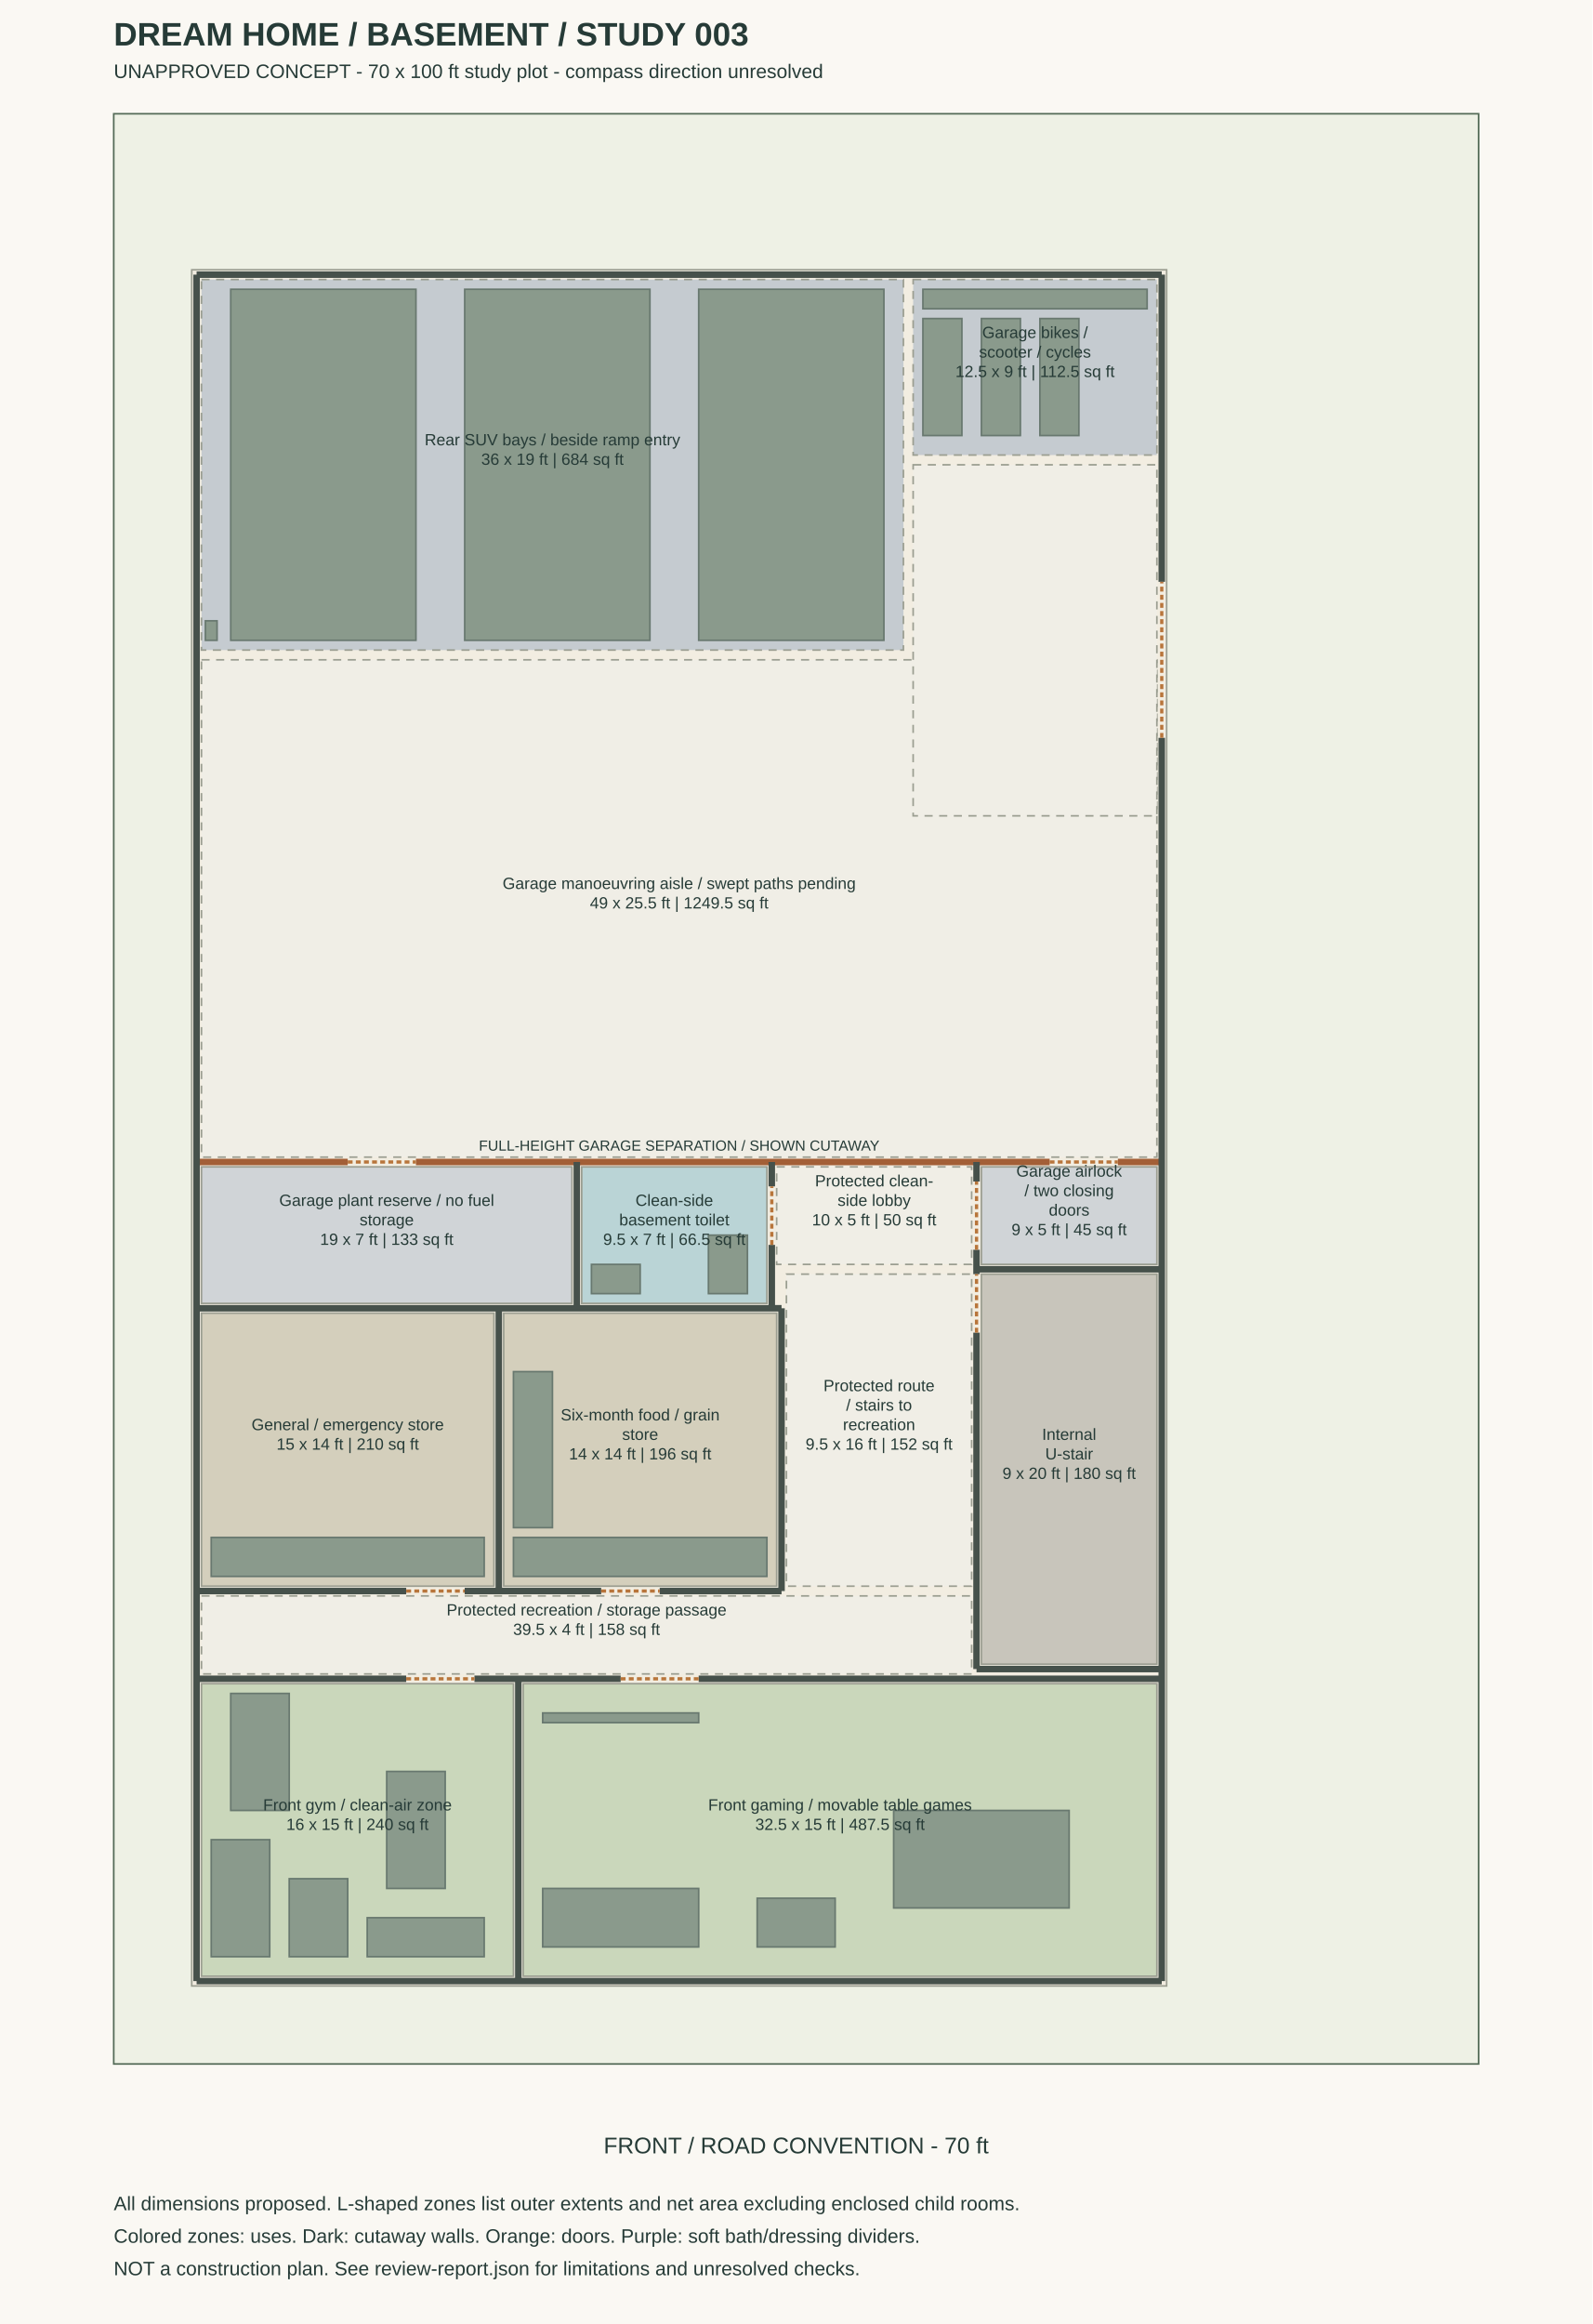
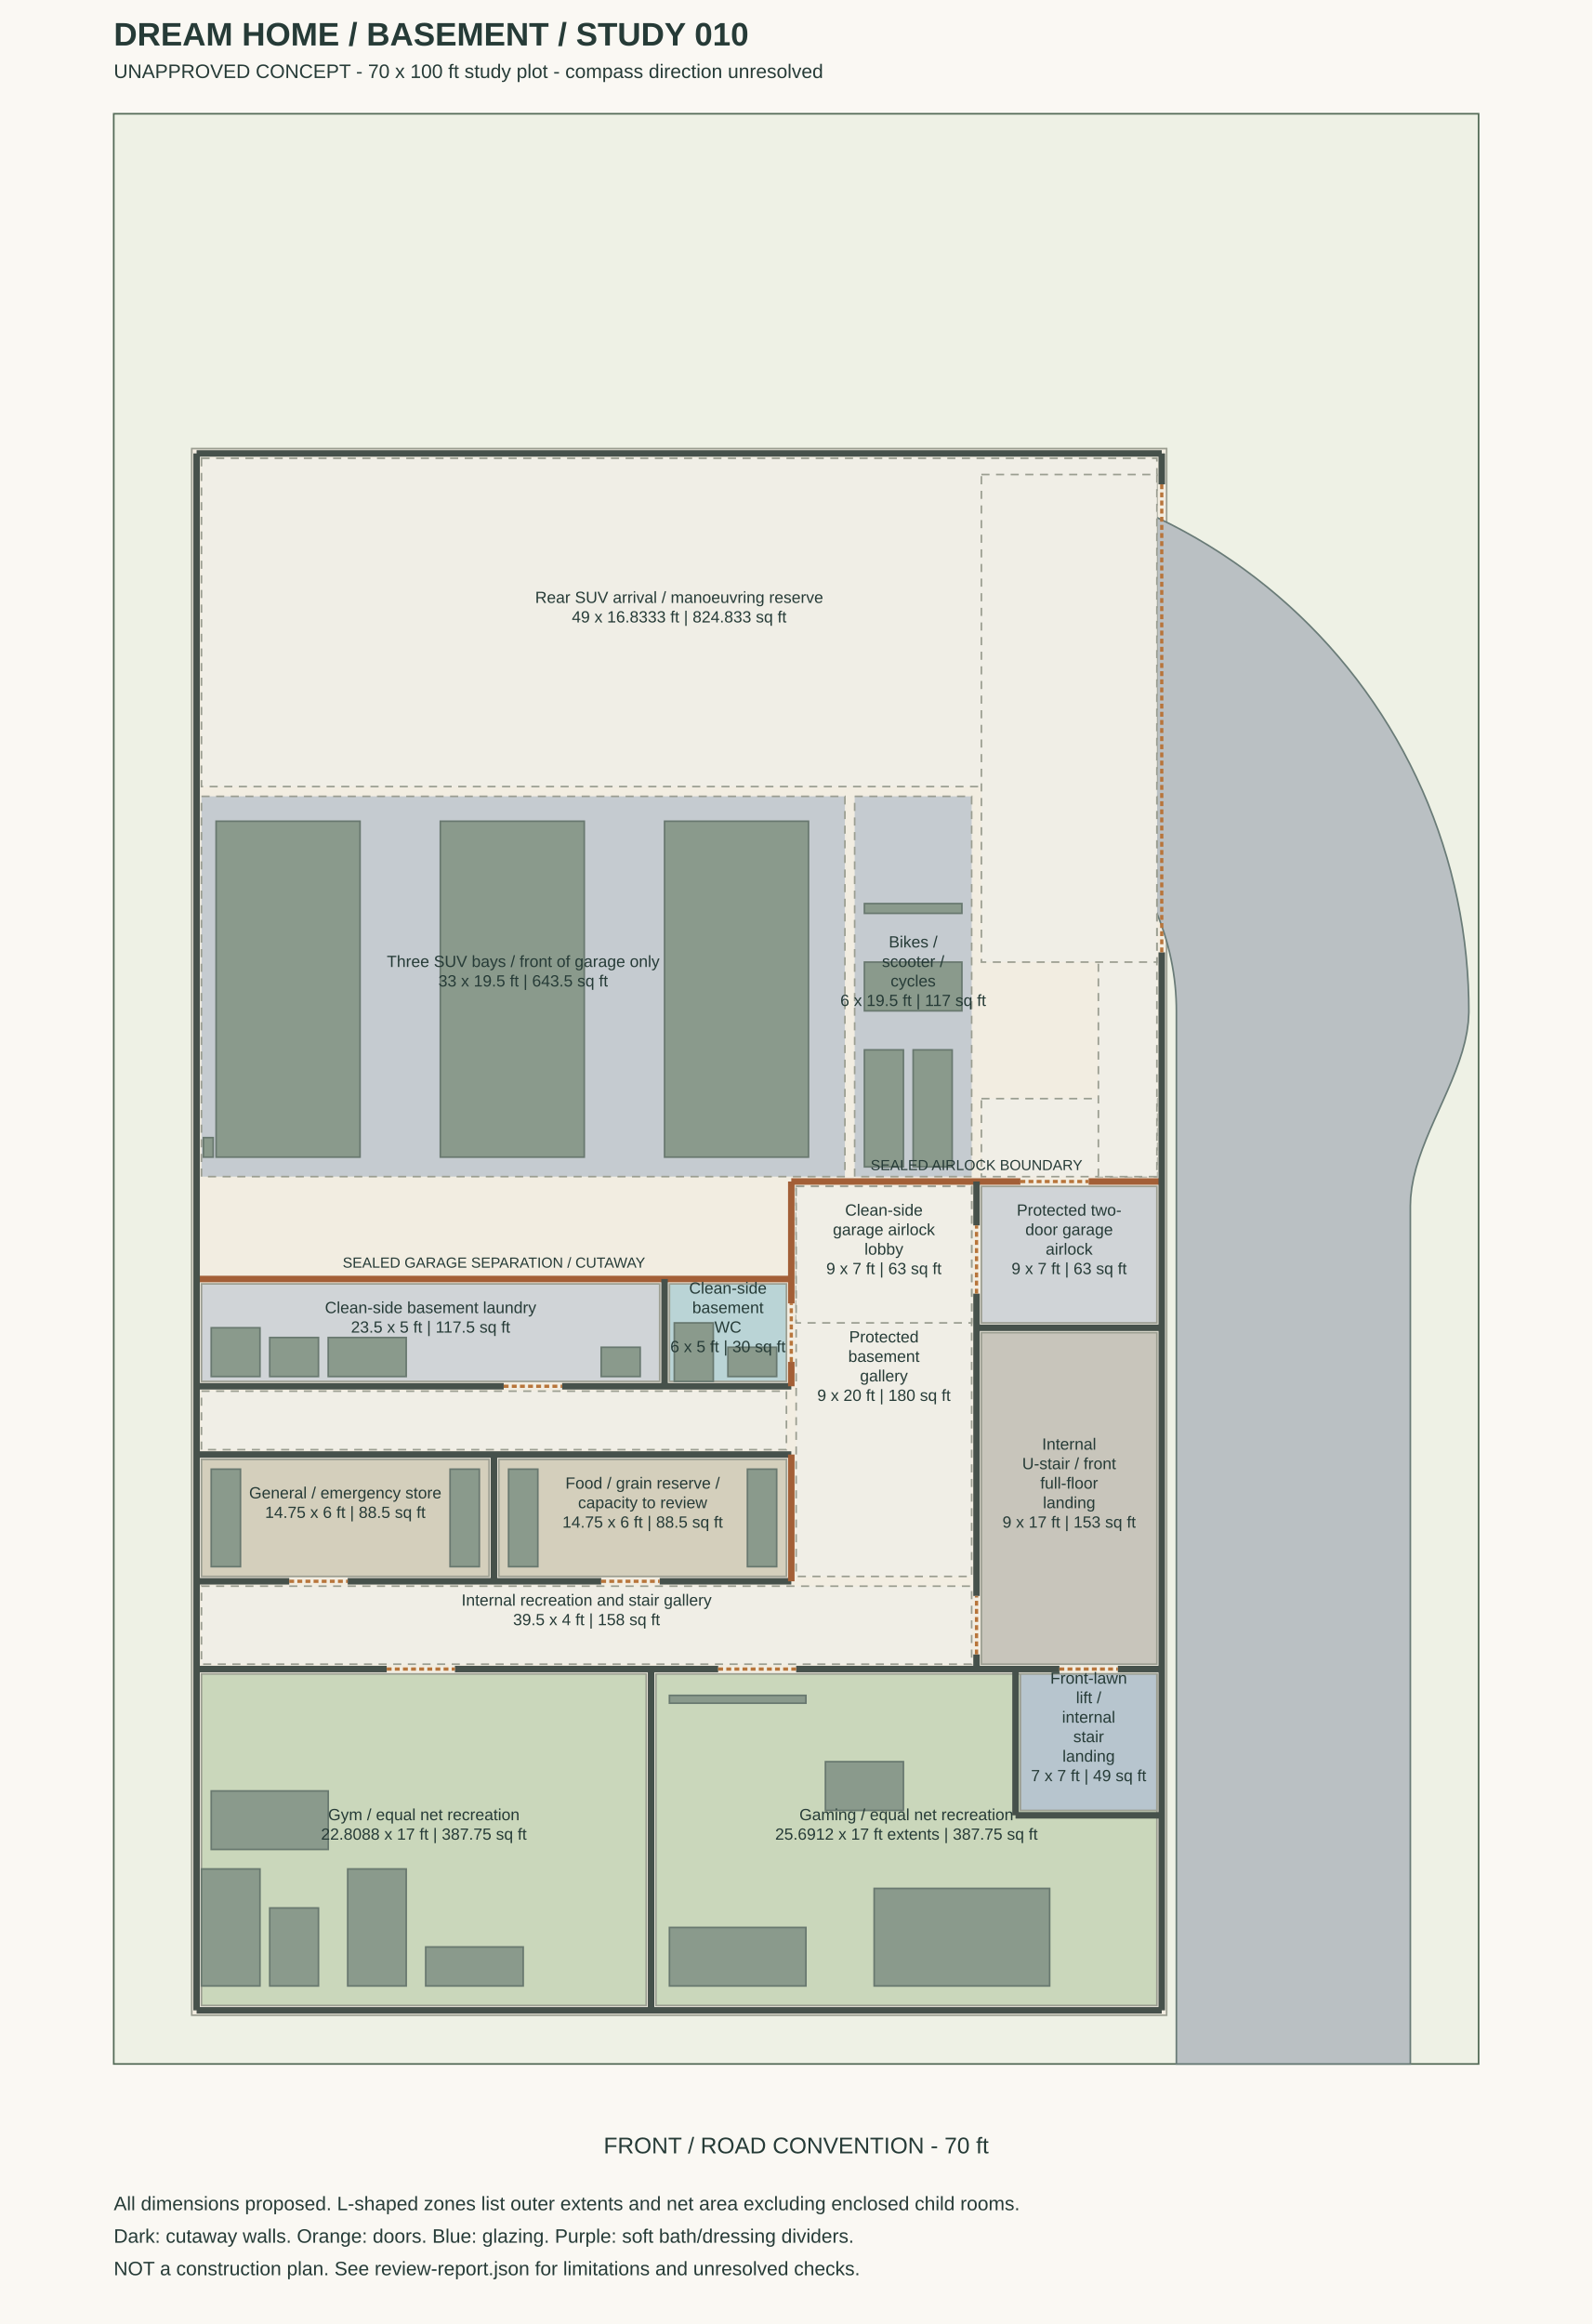
<svg xmlns="http://www.w3.org/2000/svg" width="980" height="1430" viewBox="0 0 980 1430">
  <rect width="100%" height="100%" fill="#faf8f3" />
  <style>text{font-family:Arial,sans-serif;fill:#263b37}</style>
-   <text x="70" y="28" font-size="20" font-weight="bold">DREAM HOME / BASEMENT / STUDY 003</text>
+   <text x="70" y="28" font-size="20" font-weight="bold">DREAM HOME / BASEMENT / STUDY 010</text>
  <text x="70" y="48" font-size="12">UNAPPROVED CONCEPT - 70 x 100 ft study plot - compass direction unresolved</text>
  <rect x="70" y="70" width="840" height="1200" fill="#eef1e5" stroke="#536a56" stroke-width="1" />
-   <rect x="118" y="166" width="600" height="1056" fill="#f2ede1" stroke="#9b9e91" stroke-width="1" />
-   <rect x="124.0" y="1036.0" width="192" height="180" fill="#cad7bb" stroke="#9b9e91" stroke-width="1" />
-   <rect x="322" y="1036.0" width="390.0" height="180" fill="#cad7bb" stroke="#9b9e91" stroke-width="1" />
-   <rect x="124.0" y="982" width="474.0" height="48" fill="#f0eee6" stroke="#9b9e91" stroke-width="1" stroke-dasharray="5 4" />
-   <rect x="124.0" y="808.0" width="180" height="168" fill="#d4cfbc" stroke="#9b9e91" stroke-width="1" />
-   <rect x="310" y="808.0" width="168" height="168" fill="#d4cfbc" stroke="#9b9e91" stroke-width="1" />
-   <rect x="484.0" y="784.0" width="114.0" height="192" fill="#f0eee6" stroke="#9b9e91" stroke-width="1" stroke-dasharray="5 4" />
-   <rect x="604.0" y="784.0" width="108" height="240" fill="#c8c5bb" stroke="#9b9e91" stroke-width="1" />
-   <rect x="124.0" y="718" width="228" height="84" fill="#d0d4d7" stroke="#9b9e91" stroke-width="1" />
-   <rect x="358" y="718" width="114.0" height="84" fill="#bad4d6" stroke="#9b9e91" stroke-width="1" />
-   <rect x="478" y="718" width="120" height="60" fill="#f0eee6" stroke="#9b9e91" stroke-width="1" stroke-dasharray="5 4" />
-   <rect x="604.0" y="718" width="108" height="60" fill="#d0d4d7" stroke="#9b9e91" stroke-width="1" />
-   <rect x="124.0" y="406.0" width="588" height="306.0" fill="#f0eee6" stroke="#9b9e91" stroke-width="1" stroke-dasharray="5 4" />
-   <rect x="562" y="286" width="150.0" height="216" fill="#f0eee6" stroke="#9b9e91" stroke-width="1" stroke-dasharray="5 4" />
-   <rect x="124.0" y="172.0" width="432" height="228" fill="#c5cbd0" stroke="#9b9e91" stroke-width="1" stroke-dasharray="5 4" />
-   <rect x="562" y="172.0" width="150.0" height="108" fill="#c5cbd0" stroke="#9b9e91" stroke-width="1" stroke-dasharray="5 4" />
-   <rect x="142" y="178" width="114.0" height="216" fill="#8a9a8c" stroke="#68786f" stroke-width="1" />
-   <rect x="286" y="178" width="114.0" height="216" fill="#8a9a8c" stroke="#68786f" stroke-width="1" />
-   <rect x="430" y="178" width="114.0" height="216" fill="#8a9a8c" stroke="#68786f" stroke-width="1" />
-   <rect x="568.0" y="196.0" width="24" height="72" fill="#8a9a8c" stroke="#68786f" stroke-width="1" />
-   <rect x="604.0" y="196.0" width="24" height="72" fill="#8a9a8c" stroke="#68786f" stroke-width="1" />
-   <rect x="640.0" y="196.0" width="24" height="72" fill="#8a9a8c" stroke="#68786f" stroke-width="1" />
-   <rect x="568.0" y="178" width="138.0" height="12" fill="#8a9a8c" stroke="#68786f" stroke-width="1" />
-   <rect x="126.4" y="382" width="7.2" height="12" fill="#8a9a8c" stroke="#68786f" stroke-width="1" />
-   <rect x="316.0" y="946" width="156" height="24" fill="#8a9a8c" stroke="#68786f" stroke-width="1" />
-   <rect x="316.0" y="844.0" width="24" height="96" fill="#8a9a8c" stroke="#68786f" stroke-width="1" />
-   <rect x="130" y="946" width="168" height="24" fill="#8a9a8c" stroke="#68786f" stroke-width="1" />
-   <rect x="436.0" y="760.0" width="24" height="36" fill="#8a9a8c" stroke="#68786f" stroke-width="1" />
-   <rect x="364.0" y="778.0" width="30.0" height="18.0" fill="#8a9a8c" stroke="#68786f" stroke-width="1" />
-   <rect x="130" y="1132.0" width="36" height="72" fill="#8a9a8c" stroke="#68786f" stroke-width="1" />
-   <rect x="178" y="1156.0" width="36" height="48" fill="#8a9a8c" stroke="#68786f" stroke-width="1" />
-   <rect x="226" y="1180.0" width="72" height="24" fill="#8a9a8c" stroke="#68786f" stroke-width="1" />
-   <rect x="238" y="1090" width="36" height="72" fill="#8a9a8c" stroke="#68786f" stroke-width="1" />
-   <rect x="142" y="1042" width="36" height="72" fill="#8a9a8c" stroke="#68786f" stroke-width="1" />
-   <rect x="334" y="1162" width="96" height="36" fill="#8a9a8c" stroke="#68786f" stroke-width="1" />
-   <rect x="334" y="1054.0" width="96" height="6.0" fill="#8a9a8c" stroke="#68786f" stroke-width="1" />
-   <rect x="466" y="1168.0" width="48" height="30.0" fill="#8a9a8c" stroke="#68786f" stroke-width="1" />
-   <rect x="550" y="1114" width="108" height="60" fill="#8a9a8c" stroke="#68786f" stroke-width="1" />
-   <line x1="121.0" y1="1219.0" x2="715.0" y2="1219.0" stroke="#46514b" stroke-width="4" />
-   <line x1="121.0" y1="1033.0" x2="250" y2="1033.0" stroke="#46514b" stroke-width="4" />
-   <line x1="292.0" y1="1033.0" x2="382" y2="1033.0" stroke="#46514b" stroke-width="4" />
-   <line x1="430" y1="1033.0" x2="715.0" y2="1033.0" stroke="#46514b" stroke-width="4" />
-   <line x1="601.0" y1="1027.0" x2="715.0" y2="1027.0" stroke="#46514b" stroke-width="4" />
-   <line x1="121.0" y1="979.0" x2="250" y2="979.0" stroke="#46514b" stroke-width="4" />
-   <line x1="286" y1="979.0" x2="370" y2="979.0" stroke="#46514b" stroke-width="4" />
-   <line x1="406" y1="979.0" x2="481.0" y2="979.0" stroke="#46514b" stroke-width="4" />
-   <line x1="121.0" y1="805.0" x2="481.0" y2="805.0" stroke="#46514b" stroke-width="4" />
-   <line x1="601.0" y1="781.0" x2="715.0" y2="781.0" stroke="#46514b" stroke-width="4" />
-   <line x1="121.0" y1="715.0" x2="214" y2="715.0" stroke="#a35f37" stroke-width="4" />
-   <line x1="256.0" y1="715.0" x2="646" y2="715.0" stroke="#a35f37" stroke-width="4" />
-   <line x1="688.0" y1="715.0" x2="715.0" y2="715.0" stroke="#a35f37" stroke-width="4" />
-   <line x1="121.0" y1="169.0" x2="715.0" y2="169.0" stroke="#46514b" stroke-width="4" />
-   <line x1="121.0" y1="1219.0" x2="121.0" y2="169.0" stroke="#46514b" stroke-width="4" />
-   <line x1="307.0" y1="979.0" x2="307.0" y2="805.0" stroke="#46514b" stroke-width="4" />
-   <line x1="319.0" y1="1219.0" x2="319.0" y2="1033.0" stroke="#46514b" stroke-width="4" />
-   <line x1="355.0" y1="805.0" x2="355.0" y2="715.0" stroke="#46514b" stroke-width="4" />
-   <line x1="475.0" y1="805.0" x2="475.0" y2="766" stroke="#46514b" stroke-width="4" />
-   <line x1="475.0" y1="730" x2="475.0" y2="715.0" stroke="#46514b" stroke-width="4" />
-   <line x1="481.0" y1="979.0" x2="481.0" y2="805.0" stroke="#46514b" stroke-width="4" />
-   <line x1="601.0" y1="1027.0" x2="601.0" y2="820.0" stroke="#46514b" stroke-width="4" />
-   <line x1="601.0" y1="784.0" x2="601.0" y2="769.0" stroke="#46514b" stroke-width="4" />
-   <line x1="601.0" y1="727.0" x2="601.0" y2="715.0" stroke="#46514b" stroke-width="4" />
-   <line x1="715.0" y1="1219.0" x2="715.0" y2="454" stroke="#46514b" stroke-width="4" />
-   <line x1="715.0" y1="358" x2="715.0" y2="169.0" stroke="#46514b" stroke-width="4" />
-   <text x="220.0" y="1114.0" text-anchor="middle" font-size="10">Front gym / clean-air zone</text>
-   <text x="220.0" y="1126.0" text-anchor="middle" font-size="10">16 x 15 ft | 240 sq ft</text>
-   <text x="517.0" y="1114.0" text-anchor="middle" font-size="10">Front gaming / movable table games</text>
-   <text x="517.0" y="1126.0" text-anchor="middle" font-size="10">32.5 x 15 ft | 487.5 sq ft</text>
-   <text x="361.0" y="994.0" text-anchor="middle" font-size="10">Protected recreation / storage passage</text>
-   <text x="361.0" y="1006.0" text-anchor="middle" font-size="10">39.5 x 4 ft | 158 sq ft</text>
-   <text x="214.0" y="880.0" text-anchor="middle" font-size="10">General / emergency store</text>
-   <text x="214.0" y="892.0" text-anchor="middle" font-size="10">15 x 14 ft | 210 sq ft</text>
-   <text x="394.0" y="874.0" text-anchor="middle" font-size="10">Six-month food / grain</text>
-   <text x="394.0" y="886.0" text-anchor="middle" font-size="10">store</text>
-   <text x="394.0" y="898.0" text-anchor="middle" font-size="10">14 x 14 ft | 196 sq ft</text>
-   <text x="541.0" y="856.0" text-anchor="middle" font-size="10">Protected route</text>
-   <text x="541.0" y="868.0" text-anchor="middle" font-size="10">/ stairs to</text>
-   <text x="541.0" y="880.0" text-anchor="middle" font-size="10">recreation</text>
-   <text x="541.0" y="892.0" text-anchor="middle" font-size="10">9.5 x 16 ft | 152 sq ft</text>
-   <text x="658.0" y="886.0" text-anchor="middle" font-size="10">Internal</text>
-   <text x="658.0" y="898.0" text-anchor="middle" font-size="10">U-stair</text>
-   <text x="658.0" y="910.0" text-anchor="middle" font-size="10">9 x 20 ft | 180 sq ft</text>
-   <text x="238.0" y="742.0" text-anchor="middle" font-size="10">Garage plant reserve / no fuel</text>
-   <text x="238.0" y="754.0" text-anchor="middle" font-size="10">storage</text>
-   <text x="238.0" y="766.0" text-anchor="middle" font-size="10">19 x 7 ft | 133 sq ft</text>
-   <text x="415.0" y="742.0" text-anchor="middle" font-size="10">Clean-side</text>
-   <text x="415.0" y="754.0" text-anchor="middle" font-size="10">basement toilet</text>
-   <text x="415.0" y="766.0" text-anchor="middle" font-size="10">9.5 x 7 ft | 66.5 sq ft</text>
-   <text x="538.0" y="730.0" text-anchor="middle" font-size="10">Protected clean-</text>
-   <text x="538.0" y="742.0" text-anchor="middle" font-size="10">side lobby</text>
-   <text x="538.0" y="754.0" text-anchor="middle" font-size="10">10 x 5 ft | 50 sq ft</text>
-   <text x="658.0" y="724.0" text-anchor="middle" font-size="10">Garage airlock</text>
-   <text x="658.0" y="736.0" text-anchor="middle" font-size="10">/ two closing</text>
-   <text x="658.0" y="748.0" text-anchor="middle" font-size="10">doors</text>
-   <text x="658.0" y="760.0" text-anchor="middle" font-size="10">9 x 5 ft | 45 sq ft</text>
-   <text x="418.0" y="547.0" text-anchor="middle" font-size="10">Garage manoeuvring aisle / swept paths pending</text>
-   <text x="418.0" y="559.0" text-anchor="middle" font-size="10">49 x 25.5 ft | 1249.5 sq ft</text>
-   <text x="340.0" y="274.0" text-anchor="middle" font-size="10">Rear SUV bays / beside ramp entry</text>
-   <text x="340.0" y="286.0" text-anchor="middle" font-size="10">36 x 19 ft | 684 sq ft</text>
-   <text x="637.0" y="208.0" text-anchor="middle" font-size="10">Garage bikes /</text>
-   <text x="637.0" y="220.0" text-anchor="middle" font-size="10">scooter / cycles</text>
-   <text x="637.0" y="232.0" text-anchor="middle" font-size="10">12.5 x 9 ft | 112.5 sq ft</text>
-   <text x="418.0" y="708.0" text-anchor="middle" font-size="9">FULL-HEIGHT GARAGE SEPARATION / SHOWN CUTAWAY</text>
-   <line x1="250" y1="1033.0" x2="292.0" y2="1033.0" stroke="#b8753b" stroke-width="2" stroke-dasharray="3 2" />
-   <line x1="382" y1="1033.0" x2="430" y2="1033.0" stroke="#b8753b" stroke-width="2" stroke-dasharray="3 2" />
-   <line x1="250" y1="979.0" x2="286" y2="979.0" stroke="#b8753b" stroke-width="2" stroke-dasharray="3 2" />
-   <line x1="370" y1="979.0" x2="406" y2="979.0" stroke="#b8753b" stroke-width="2" stroke-dasharray="3 2" />
-   <line x1="601.0" y1="820.0" x2="601.0" y2="784.0" stroke="#b8753b" stroke-width="2" stroke-dasharray="3 2" />
-   <line x1="475.0" y1="766" x2="475.0" y2="730" stroke="#b8753b" stroke-width="2" stroke-dasharray="3 2" />
-   <line x1="601.0" y1="769.0" x2="601.0" y2="727.0" stroke="#b8753b" stroke-width="2" stroke-dasharray="3 2" />
-   <line x1="646" y1="715.0" x2="688.0" y2="715.0" stroke="#b8753b" stroke-width="2" stroke-dasharray="3 2" />
-   <line x1="214" y1="715.0" x2="256.0" y2="715.0" stroke="#b8753b" stroke-width="2" stroke-dasharray="3 2" />
-   <line x1="715.0" y1="454" x2="715.0" y2="358" stroke="#b8753b" stroke-width="2" stroke-dasharray="3 2" />
+   <rect x="118" y="276" width="600" height="964.0" fill="#f2ede1" stroke="#9b9e91" stroke-width="1" />
+   <polygon data-role="curved-driveway" points="724.000,1270.000 724.000,1264.010 724.000,1258.019 724.000,1252.029 724.000,1246.039 724.000,1240.048 724.000,1234.058 724.000,1228.067 724.000,1222.077 724.000,1222.000 724.000,1216.087 724.000,1210.096 724.000,1204.106 724.000,1198.116 724.000,1192.125 724.000,1186.135 724.000,1180.144 724.000,1174.154 724.000,1168.164 724.000,1162.173 724.000,1156.183 724.000,1150.193 724.000,1144.202 724.000,1138.212 724.000,1132.221 724.000,1126.231 724.000,1126.000 724.000,1120.241 724.000,1114.250 724.000,1108.260 724.000,1102.270 724.000,1096.279 724.000,1090.289 724.000,1084.299 724.000,1078.308 724.000,1072.318 724.000,1066.327 724.000,1060.337 724.000,1054.347 724.000,1048.356 724.000,1042.366 724.000,1036.376 724.000,1030.385 724.000,1024.395 724.000,1018.404 724.000,1012.414 724.000,1006.424 724.000,1000.433 724.000,994.443 724.000,988.453 724.000,982.462 724.000,976.472 724.000,970.481 724.000,964.491 724.000,958.501 724.000,952.510 724.000,946.520 724.000,940.530 724.000,934.539 724.000,928.549 724.000,922.558 724.000,916.568 724.000,910.578 724.000,904.587 724.000,898.597 724.000,892.607 724.000,886.616 724.000,880.626 724.000,874.636 724.000,868.645 724.000,862.655 724.000,856.664 724.000,850.674 724.000,844.684 724.000,838.693 724.000,832.703 724.000,826.713 724.000,820.722 724.000,814.732 724.000,808.741 724.000,802.751 724.000,796.761 724.000,790.770 724.000,784.780 724.000,778.790 724.000,772.799 724.000,766.809 724.000,760.818 724.000,754.828 724.000,748.838 724.000,742.847 724.000,742.000 724.000,736.857 724.000,730.867 724.000,724.876 724.000,718.886 724.000,718.000 724.000,712.896 724.000,706.905 724.000,700.915 724.000,694.924 724.000,688.934 724.000,682.944 724.000,676.953 724.000,670.963 724.000,664.973 724.000,658.982 724.000,652.992 724.000,647.001 724.000,641.011 724.000,635.021 724.000,629.030 724.000,623.040 724.000,622.000 723.963,618.613 723.820,614.517 723.570,610.426 723.212,606.343 722.747,602.271 722.176,598.213 721.498,594.171 720.714,590.148 719.824,586.147 718.830,582.171 717.731,578.222 716.530,574.304 715.225,570.418 713.820,566.568 712.313,562.757 710.707,558.986 709.002,555.259 707.200,551.578 705.302,547.945 703.309,544.364 701.223,540.836 699.045,537.364 696.776,533.950 694.419,530.598 691.974,527.308 689.443,524.084 686.829,520.928 684.133,517.841 681.356,514.826 678.502,511.885 675.571,509.020 672.566,506.233 669.488,503.526 666.341,500.901 663.126,498.359 659.845,495.903 657.738,494.395 656.500,493.533 653.095,491.253 649.631,489.062 646.110,486.964 642.536,484.958 638.910,483.048 635.235,481.233 631.514,479.515 627.749,477.896 623.943,476.376 620.098,474.956 616.217,473.638 612.302,472.423 608.358,471.311 604.385,470.303 600.387,469.399 597.745,468.862 596.367,468.601 592.328,467.909 588.271,467.323 584.201,466.844 580.119,466.471 576.029,466.207 571.934,466.050 568.000,466.000 567.759,466.000 561.769,466.000 555.779,466.000 549.788,466.000 543.798,466.000 537.807,466.000 531.817,466.000 525.827,466.000 519.836,466.000 513.846,466.000 507.856,466.000 501.865,466.000 495.875,466.000 489.884,466.000 483.894,466.000 477.904,466.000 471.913,466.000 465.923,466.000 459.933,466.000 453.942,466.000 447.952,466.000 441.961,466.000 435.971,466.000 429.981,466.000 423.990,466.000 418.000,466.000 418.000,322.000 423.990,321.832 429.981,321.348 435.971,320.574 441.961,319.538 447.952,318.267 453.942,316.790 459.933,315.133 465.923,313.324 471.913,311.391 477.904,309.361 483.894,307.262 489.884,305.121 495.875,302.966 501.865,300.823 507.856,298.722 513.846,296.689 519.836,294.751 525.827,292.937 531.817,291.274 537.807,289.788 543.798,288.509 549.788,287.463 555.779,286.678 561.769,286.181 567.759,286.000 568.000,286.000 576.472,286.107 585.293,286.445 594.103,287.015 602.894,287.817 611.661,288.849 620.398,290.111 629.099,291.602 632.067,292.164 637.757,293.321 646.368,295.267 654.924,297.439 663.421,299.834 671.851,302.452 680.210,305.291 688.492,308.348 696.690,311.621 704.799,315.109 712.814,318.809 720.729,322.718 728.539,326.833 736.238,331.153 743.820,335.673 751.281,340.391 758.616,345.303 761.282,347.158 765.819,350.406 772.886,355.696 779.811,361.171 786.590,366.825 793.218,372.656 799.691,378.658 806.004,384.829 812.152,391.163 818.132,397.657 823.940,404.305 829.570,411.104 835.020,418.049 840.286,425.134 845.364,432.355 850.250,439.707 854.942,447.185 859.435,454.783 863.728,462.497 867.816,470.321 871.697,478.250 875.368,486.277 878.828,494.399 882.073,502.609 885.101,510.901 887.910,519.269 890.498,527.709 892.864,536.214 895.006,544.778 896.922,553.395 898.610,562.060 900.071,570.766 901.302,579.507 902.303,588.278 903.074,597.072 903.613,605.883 903.921,614.705 904.000,622.000 903.992,623.040 903.644,629.030 902.820,635.021 901.576,641.011 899.963,647.001 898.037,652.992 895.850,658.982 893.457,664.973 890.911,670.963 888.266,676.953 885.575,682.944 882.894,688.934 880.274,694.924 877.770,700.915 875.436,706.905 873.326,712.896 871.744,718.000 871.492,718.886 869.990,724.876 868.872,730.867 868.193,736.857 868.000,742.000 868.000,742.847 868.000,748.838 868.000,754.828 868.000,760.818 868.000,766.809 868.000,772.799 868.000,778.790 868.000,784.780 868.000,790.770 868.000,796.761 868.000,802.751 868.000,808.741 868.000,814.732 868.000,820.722 868.000,826.713 868.000,832.703 868.000,838.693 868.000,844.684 868.000,850.674 868.000,856.664 868.000,862.655 868.000,868.645 868.000,874.636 868.000,880.626 868.000,886.616 868.000,892.607 868.000,898.597 868.000,904.587 868.000,910.578 868.000,916.568 868.000,922.558 868.000,928.549 868.000,934.539 868.000,940.530 868.000,946.520 868.000,952.510 868.000,958.501 868.000,964.491 868.000,970.481 868.000,976.472 868.000,982.462 868.000,988.453 868.000,994.443 868.000,1000.433 868.000,1006.424 868.000,1012.414 868.000,1018.404 868.000,1024.395 868.000,1030.385 868.000,1036.376 868.000,1042.366 868.000,1048.356 868.000,1054.347 868.000,1060.337 868.000,1066.327 868.000,1072.318 868.000,1078.308 868.000,1084.299 868.000,1090.289 868.000,1096.279 868.000,1102.270 868.000,1108.260 868.000,1114.250 868.000,1120.241 868.000,1126.000 868.000,1126.231 868.000,1132.221 868.000,1138.212 868.000,1144.202 868.000,1150.193 868.000,1156.183 868.000,1162.173 868.000,1168.164 868.000,1174.154 868.000,1180.144 868.000,1186.135 868.000,1192.125 868.000,1198.116 868.000,1204.106 868.000,1210.096 868.000,1216.087 868.000,1222.000 868.000,1222.077 868.000,1228.067 868.000,1234.058 868.000,1240.048 868.000,1246.039 868.000,1252.029 868.000,1258.019 868.000,1264.010 868.000,1270.000" fill="#bac0c3" stroke="#697b77" stroke-width="1" />
+   <rect x="124.0" y="1030" width="273.706" height="204" fill="#cad7bb" stroke="#9b9e91" stroke-width="1" />
+   <rect x="403.706" y="1030" width="308.294" height="204" fill="#cad7bb" stroke="#9b9e91" stroke-width="1" />
+   <rect x="124.0" y="976.0" width="474.0" height="48" fill="#f0eee6" stroke="#9b9e91" stroke-width="1" stroke-dasharray="5 4" />
+   <rect x="124.0" y="898" width="177.0" height="72" fill="#d4cfbc" stroke="#9b9e91" stroke-width="1" />
+   <rect x="307.0" y="898" width="177.0" height="72" fill="#d4cfbc" stroke="#9b9e91" stroke-width="1" />
+   <rect x="490" y="730" width="108" height="240" fill="#f0eee6" stroke="#9b9e91" stroke-width="1" stroke-dasharray="5 4" />
+   <rect x="604.0" y="820.0" width="108" height="204" fill="#c8c5bb" stroke="#9b9e91" stroke-width="1" />
+   <rect x="124.0" y="790" width="282.0" height="60" fill="#d0d4d7" stroke="#9b9e91" stroke-width="1" />
+   <rect x="124.0" y="856.0" width="360" height="36" fill="#f0eee6" stroke="#9b9e91" stroke-width="1" stroke-dasharray="5 4" />
+   <rect x="412.0" y="790" width="72" height="60" fill="#bad4d6" stroke="#9b9e91" stroke-width="1" />
+   <rect x="490" y="730" width="108" height="84" fill="#f0eee6" stroke="#9b9e91" stroke-width="1" stroke-dasharray="5 4" />
+   <rect x="628.0" y="1030" width="84" height="84" fill="#b7c5ce" stroke="#9b9e91" stroke-width="1" />
+   <rect x="604.0" y="730" width="108" height="84" fill="#d0d4d7" stroke="#9b9e91" stroke-width="1" />
+   <rect x="604.0" y="676.0" width="108" height="48" fill="#f0eee6" stroke="#9b9e91" stroke-width="1" stroke-dasharray="5 4" />
+   <rect x="676.0" y="490.0" width="36" height="234.0" fill="#f0eee6" stroke="#9b9e91" stroke-width="1" stroke-dasharray="5 4" />
+   <rect x="124.0" y="282" width="588" height="202" fill="#f0eee6" stroke="#9b9e91" stroke-width="1" stroke-dasharray="5 4" />
+   <rect x="604.0" y="292.0" width="108" height="300" fill="#f0eee6" stroke="#9b9e91" stroke-width="1" stroke-dasharray="5 4" />
+   <rect x="124.0" y="490.0" width="396" height="234.0" fill="#c5cbd0" stroke="#9b9e91" stroke-width="1" stroke-dasharray="5 4" />
+   <rect x="526" y="490.0" width="72" height="234.0" fill="#c5cbd0" stroke="#9b9e91" stroke-width="1" stroke-dasharray="5 4" />
+   <rect x="133.0" y="505.307" width="88.583" height="206.693" fill="#8a9a8c" stroke="#68786f" stroke-width="1" />
+   <rect x="271.0" y="505.307" width="88.583" height="206.693" fill="#8a9a8c" stroke="#68786f" stroke-width="1" />
+   <rect x="409.0" y="505.307" width="88.583" height="206.693" fill="#8a9a8c" stroke="#68786f" stroke-width="1" />
+   <rect x="532.0" y="646" width="24" height="72" fill="#8a9a8c" stroke="#68786f" stroke-width="1" />
+   <rect x="562" y="646" width="24" height="72" fill="#8a9a8c" stroke="#68786f" stroke-width="1" />
+   <rect x="532.0" y="592.0" width="60" height="30.0" fill="#8a9a8c" stroke="#68786f" stroke-width="1" />
+   <rect x="532.0" y="556.0" width="60" height="6.0" fill="#8a9a8c" stroke="#68786f" stroke-width="1" />
+   <rect x="125.2" y="700.0" width="6.0" height="12" fill="#8a9a8c" stroke="#68786f" stroke-width="1" />
+   <rect x="313.0" y="904.0" width="18.0" height="60" fill="#8a9a8c" stroke="#68786f" stroke-width="1" />
+   <rect x="460.0" y="904.0" width="18.0" height="60" fill="#8a9a8c" stroke="#68786f" stroke-width="1" />
+   <rect x="130" y="904.0" width="18.0" height="60" fill="#8a9a8c" stroke="#68786f" stroke-width="1" />
+   <rect x="277.0" y="904.0" width="18.0" height="60" fill="#8a9a8c" stroke="#68786f" stroke-width="1" />
+   <rect x="130" y="817.0" width="30.0" height="30.0" fill="#8a9a8c" stroke="#68786f" stroke-width="1" />
+   <rect x="166" y="823.0" width="30.0" height="24" fill="#8a9a8c" stroke="#68786f" stroke-width="1" />
+   <rect x="202" y="823.0" width="48" height="24" fill="#8a9a8c" stroke="#68786f" stroke-width="1" />
+   <rect x="370" y="829.0" width="24" height="18.0" fill="#8a9a8c" stroke="#68786f" stroke-width="1" />
+   <rect x="415.0" y="814" width="24" height="36" fill="#8a9a8c" stroke="#68786f" stroke-width="1" />
+   <rect x="448.0" y="829.0" width="30.0" height="18.0" fill="#8a9a8c" stroke="#68786f" stroke-width="1" />
+   <rect x="124.0" y="1150" width="36" height="72" fill="#8a9a8c" stroke="#68786f" stroke-width="1" />
+   <rect x="166" y="1174" width="30.0" height="48" fill="#8a9a8c" stroke="#68786f" stroke-width="1" />
+   <rect x="214" y="1150" width="36" height="72" fill="#8a9a8c" stroke="#68786f" stroke-width="1" />
+   <rect x="262" y="1198" width="60" height="24" fill="#8a9a8c" stroke="#68786f" stroke-width="1" />
+   <rect x="130" y="1102" width="72" height="36" fill="#8a9a8c" stroke="#68786f" stroke-width="1" />
+   <rect x="412.0" y="1186" width="84" height="36" fill="#8a9a8c" stroke="#68786f" stroke-width="1" />
+   <rect x="412.0" y="1043.2" width="84" height="4.8" fill="#8a9a8c" stroke="#68786f" stroke-width="1" />
+   <rect x="508.0" y="1084.0" width="48" height="30.0" fill="#8a9a8c" stroke="#68786f" stroke-width="1" />
+   <rect x="538" y="1162" width="108" height="60" fill="#8a9a8c" stroke="#68786f" stroke-width="1" />
+   <line x1="121.0" y1="1237.0" x2="715.0" y2="1237.0" stroke="#46514b" stroke-width="4" />
+   <line x1="625.0" y1="1117.0" x2="715.0" y2="1117.0" stroke="#46514b" stroke-width="4" />
+   <line x1="121.0" y1="1027.0" x2="238" y2="1027.0" stroke="#46514b" stroke-width="4" />
+   <line x1="280.0" y1="1027.0" x2="442" y2="1027.0" stroke="#46514b" stroke-width="4" />
+   <line x1="490" y1="1027.0" x2="652.0" y2="1027.0" stroke="#46514b" stroke-width="4" />
+   <line x1="688.0" y1="1027.0" x2="715.0" y2="1027.0" stroke="#46514b" stroke-width="4" />
+   <line x1="121.0" y1="973.0" x2="178" y2="973.0" stroke="#46514b" stroke-width="4" />
+   <line x1="214" y1="973.0" x2="370" y2="973.0" stroke="#46514b" stroke-width="4" />
+   <line x1="406" y1="973.0" x2="487.0" y2="973.0" stroke="#46514b" stroke-width="4" />
+   <line x1="121.0" y1="895.0" x2="487.0" y2="895.0" stroke="#46514b" stroke-width="4" />
+   <line x1="121.0" y1="853.0" x2="310" y2="853.0" stroke="#46514b" stroke-width="4" />
+   <line x1="346" y1="853.0" x2="487.0" y2="853.0" stroke="#46514b" stroke-width="4" />
+   <line x1="601.0" y1="817.0" x2="715.0" y2="817.0" stroke="#46514b" stroke-width="4" />
+   <line x1="121.0" y1="787.0" x2="487.0" y2="787.0" stroke="#a35f37" stroke-width="4" />
+   <line x1="487.0" y1="727.0" x2="628.0" y2="727.0" stroke="#a35f37" stroke-width="4" />
+   <line x1="670.0" y1="727.0" x2="715.0" y2="727.0" stroke="#a35f37" stroke-width="4" />
+   <line x1="121.0" y1="279" x2="715.0" y2="279" stroke="#46514b" stroke-width="4" />
+   <line x1="121.0" y1="1237.0" x2="121.0" y2="279" stroke="#46514b" stroke-width="4" />
+   <line x1="304.0" y1="973.0" x2="304.0" y2="895.0" stroke="#46514b" stroke-width="4" />
+   <line x1="400.706" y1="1237.0" x2="400.706" y2="1027.0" stroke="#46514b" stroke-width="4" />
+   <line x1="409.0" y1="853.0" x2="409.0" y2="787.0" stroke="#46514b" stroke-width="4" />
+   <line x1="487.0" y1="973.0" x2="487.0" y2="895.0" stroke="#a35f37" stroke-width="4" />
+   <line x1="487.0" y1="853.0" x2="487.0" y2="838" stroke="#a35f37" stroke-width="4" />
+   <line x1="487.0" y1="802" x2="487.0" y2="727.0" stroke="#a35f37" stroke-width="4" />
+   <line x1="601.0" y1="1027.0" x2="601.0" y2="1018" stroke="#46514b" stroke-width="4" />
+   <line x1="601.0" y1="982" x2="601.0" y2="796.0" stroke="#46514b" stroke-width="4" />
+   <line x1="601.0" y1="754.0" x2="601.0" y2="727.0" stroke="#46514b" stroke-width="4" />
+   <line x1="625.0" y1="1117.0" x2="625.0" y2="1027.0" stroke="#46514b" stroke-width="4" />
+   <line x1="715.0" y1="1237.0" x2="715.0" y2="586" stroke="#46514b" stroke-width="4" />
+   <line x1="715.0" y1="298" x2="715.0" y2="279" stroke="#46514b" stroke-width="4" />
+   <text x="260.853" y="1120.0" text-anchor="middle" font-size="10">Gym / equal net recreation</text>
+   <text x="260.853" y="1132.0" text-anchor="middle" font-size="10">22.8088 x 17 ft | 387.75 sq ft</text>
+   <text x="557.853" y="1120.0" text-anchor="middle" font-size="10">Gaming / equal net recreation</text>
+   <text x="557.853" y="1132.0" text-anchor="middle" font-size="10">25.6912 x 17 ft extents | 387.75 sq ft</text>
+   <text x="361.0" y="988.0" text-anchor="middle" font-size="10">Internal recreation and stair gallery</text>
+   <text x="361.0" y="1000.0" text-anchor="middle" font-size="10">39.5 x 4 ft | 158 sq ft</text>
+   <text x="212.5" y="922.0" text-anchor="middle" font-size="10">General / emergency store</text>
+   <text x="212.5" y="934.0" text-anchor="middle" font-size="10">14.75 x 6 ft | 88.5 sq ft</text>
+   <text x="395.5" y="916.0" text-anchor="middle" font-size="10">Food / grain reserve /</text>
+   <text x="395.5" y="928.0" text-anchor="middle" font-size="10">capacity to review</text>
+   <text x="395.5" y="940.0" text-anchor="middle" font-size="10">14.75 x 6 ft | 88.5 sq ft</text>
+   <text x="544.0" y="826.0" text-anchor="middle" font-size="10">Protected</text>
+   <text x="544.0" y="838.0" text-anchor="middle" font-size="10">basement</text>
+   <text x="544.0" y="850.0" text-anchor="middle" font-size="10">gallery</text>
+   <text x="544.0" y="862.0" text-anchor="middle" font-size="10">9 x 20 ft | 180 sq ft</text>
+   <text x="658.0" y="892.0" text-anchor="middle" font-size="10">Internal</text>
+   <text x="658.0" y="904.0" text-anchor="middle" font-size="10">U-stair / front</text>
+   <text x="658.0" y="916.0" text-anchor="middle" font-size="10">full-floor</text>
+   <text x="658.0" y="928.0" text-anchor="middle" font-size="10">landing</text>
+   <text x="658.0" y="940.0" text-anchor="middle" font-size="10">9 x 17 ft | 153 sq ft</text>
+   <text x="265.0" y="808.0" text-anchor="middle" font-size="10">Clean-side basement laundry</text>
+   <text x="265.0" y="820.0" text-anchor="middle" font-size="10">23.5 x 5 ft | 117.5 sq ft</text>
+   <text x="448.0" y="796.0" text-anchor="middle" font-size="10">Clean-side</text>
+   <text x="448.0" y="808.0" text-anchor="middle" font-size="10">basement</text>
+   <text x="448.0" y="820.0" text-anchor="middle" font-size="10">WC</text>
+   <text x="448.0" y="832.0" text-anchor="middle" font-size="10">6 x 5 ft | 30 sq ft</text>
+   <text x="544.0" y="748.0" text-anchor="middle" font-size="10">Clean-side</text>
+   <text x="544.0" y="760.0" text-anchor="middle" font-size="10">garage airlock</text>
+   <text x="544.0" y="772.0" text-anchor="middle" font-size="10">lobby</text>
+   <text x="544.0" y="784.0" text-anchor="middle" font-size="10">9 x 7 ft | 63 sq ft</text>
+   <text x="670.0" y="1036.0" text-anchor="middle" font-size="10">Front-lawn</text>
+   <text x="670.0" y="1048.0" text-anchor="middle" font-size="10">lift /</text>
+   <text x="670.0" y="1060.0" text-anchor="middle" font-size="10">internal</text>
+   <text x="670.0" y="1072.0" text-anchor="middle" font-size="10">stair</text>
+   <text x="670.0" y="1084.0" text-anchor="middle" font-size="10">landing</text>
+   <text x="670.0" y="1096.0" text-anchor="middle" font-size="10">7 x 7 ft | 49 sq ft</text>
+   <text x="658.0" y="748.0" text-anchor="middle" font-size="10">Protected two-</text>
+   <text x="658.0" y="760.0" text-anchor="middle" font-size="10">door garage</text>
+   <text x="658.0" y="772.0" text-anchor="middle" font-size="10">airlock</text>
+   <text x="658.0" y="784.0" text-anchor="middle" font-size="10">9 x 7 ft | 63 sq ft</text>
+   <text x="418.0" y="371.0" text-anchor="middle" font-size="10">Rear SUV arrival / manoeuvring reserve</text>
+   <text x="418.0" y="383.0" text-anchor="middle" font-size="10">49 x 16.8333 ft | 824.833 sq ft</text>
+   <text x="322.0" y="595.0" text-anchor="middle" font-size="10">Three SUV bays / front of garage only</text>
+   <text x="322.0" y="607.0" text-anchor="middle" font-size="10">33 x 19.5 ft | 643.5 sq ft</text>
+   <text x="562.0" y="583.0" text-anchor="middle" font-size="10">Bikes /</text>
+   <text x="562.0" y="595.0" text-anchor="middle" font-size="10">scooter /</text>
+   <text x="562.0" y="607.0" text-anchor="middle" font-size="10">cycles</text>
+   <text x="562.0" y="619.0" text-anchor="middle" font-size="10">6 x 19.5 ft | 117 sq ft</text>
+   <text x="304.0" y="780.0" text-anchor="middle" font-size="9">SEALED GARAGE SEPARATION / CUTAWAY</text>
+   <text x="601.0" y="720.0" text-anchor="middle" font-size="9">SEALED AIRLOCK BOUNDARY</text>
+   <line x1="238" y1="1027.0" x2="280.0" y2="1027.0" stroke="#b8753b" stroke-width="2" stroke-dasharray="3 2" />
+   <line x1="442" y1="1027.0" x2="490" y2="1027.0" stroke="#b8753b" stroke-width="2" stroke-dasharray="3 2" />
+   <line x1="178" y1="973.0" x2="214" y2="973.0" stroke="#b8753b" stroke-width="2" stroke-dasharray="3 2" />
+   <line x1="370" y1="973.0" x2="406" y2="973.0" stroke="#b8753b" stroke-width="2" stroke-dasharray="3 2" />
+   <line x1="601.0" y1="1018" x2="601.0" y2="982" stroke="#b8753b" stroke-width="2" stroke-dasharray="3 2" />
+   <line x1="487.0" y1="838" x2="487.0" y2="802" stroke="#b8753b" stroke-width="2" stroke-dasharray="3 2" />
+   <line x1="310" y1="853.0" x2="346" y2="853.0" stroke="#b8753b" stroke-width="2" stroke-dasharray="3 2" />
+   <line x1="652.0" y1="1027.0" x2="688.0" y2="1027.0" stroke="#b8753b" stroke-width="2" stroke-dasharray="3 2" />
+   <line x1="601.0" y1="796.0" x2="601.0" y2="754.0" stroke="#b8753b" stroke-width="2" stroke-dasharray="3 2" />
+   <line x1="628.0" y1="727.0" x2="670.0" y2="727.0" stroke="#b8753b" stroke-width="2" stroke-dasharray="3 2" />
+   <line x1="715.0" y1="586" x2="715.0" y2="298" stroke="#b8753b" stroke-width="2" stroke-dasharray="3 2" />
  <text x="490.0" y="1325" text-anchor="middle" font-size="14">FRONT / ROAD CONVENTION - 70 ft</text>
  <text x="70" y="1360" font-size="12">All dimensions proposed. L-shaped zones list outer extents and net area excluding enclosed child rooms.</text>
-   <text x="70" y="1380" font-size="12">Colored zones: uses. Dark: cutaway walls. Orange: doors. Purple: soft bath/dressing dividers.</text>
+   <text x="70" y="1380" font-size="12">Dark: cutaway walls. Orange: doors. Blue: glazing. Purple: soft bath/dressing dividers.</text>
  <text x="70" y="1400" font-size="12">NOT a construction plan. See review-report.json for limitations and unresolved checks.</text>
</svg>
